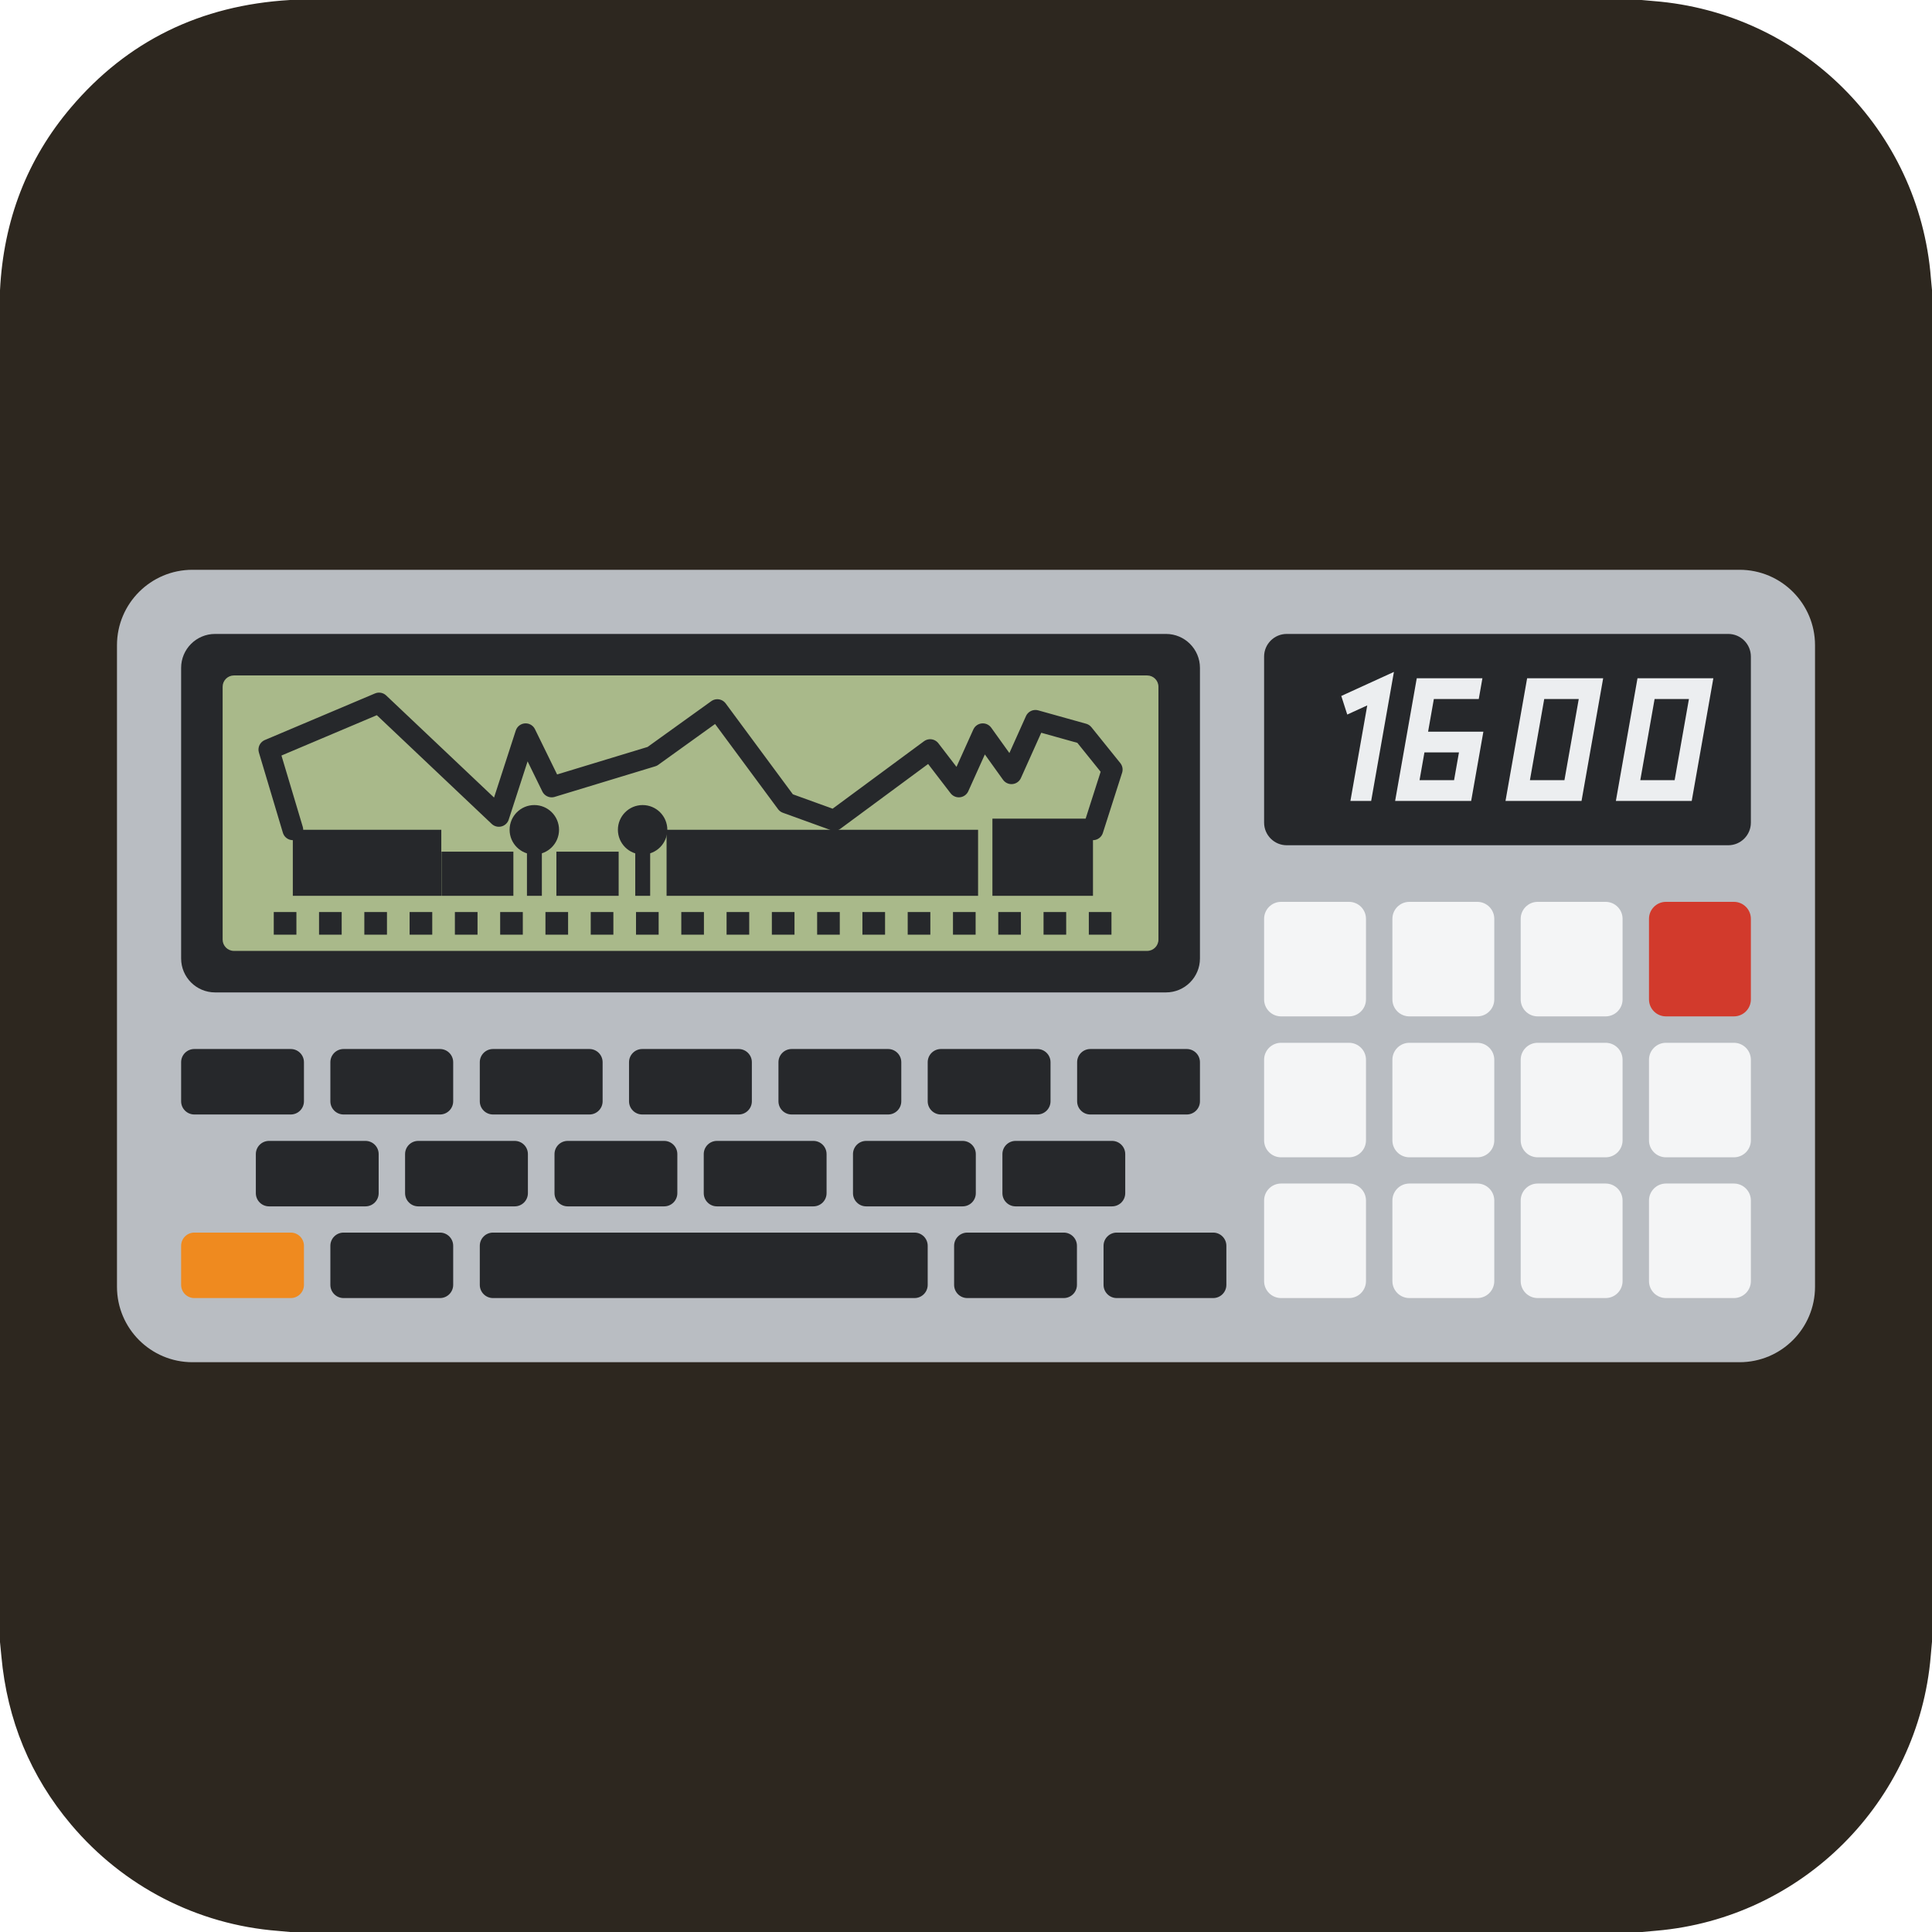
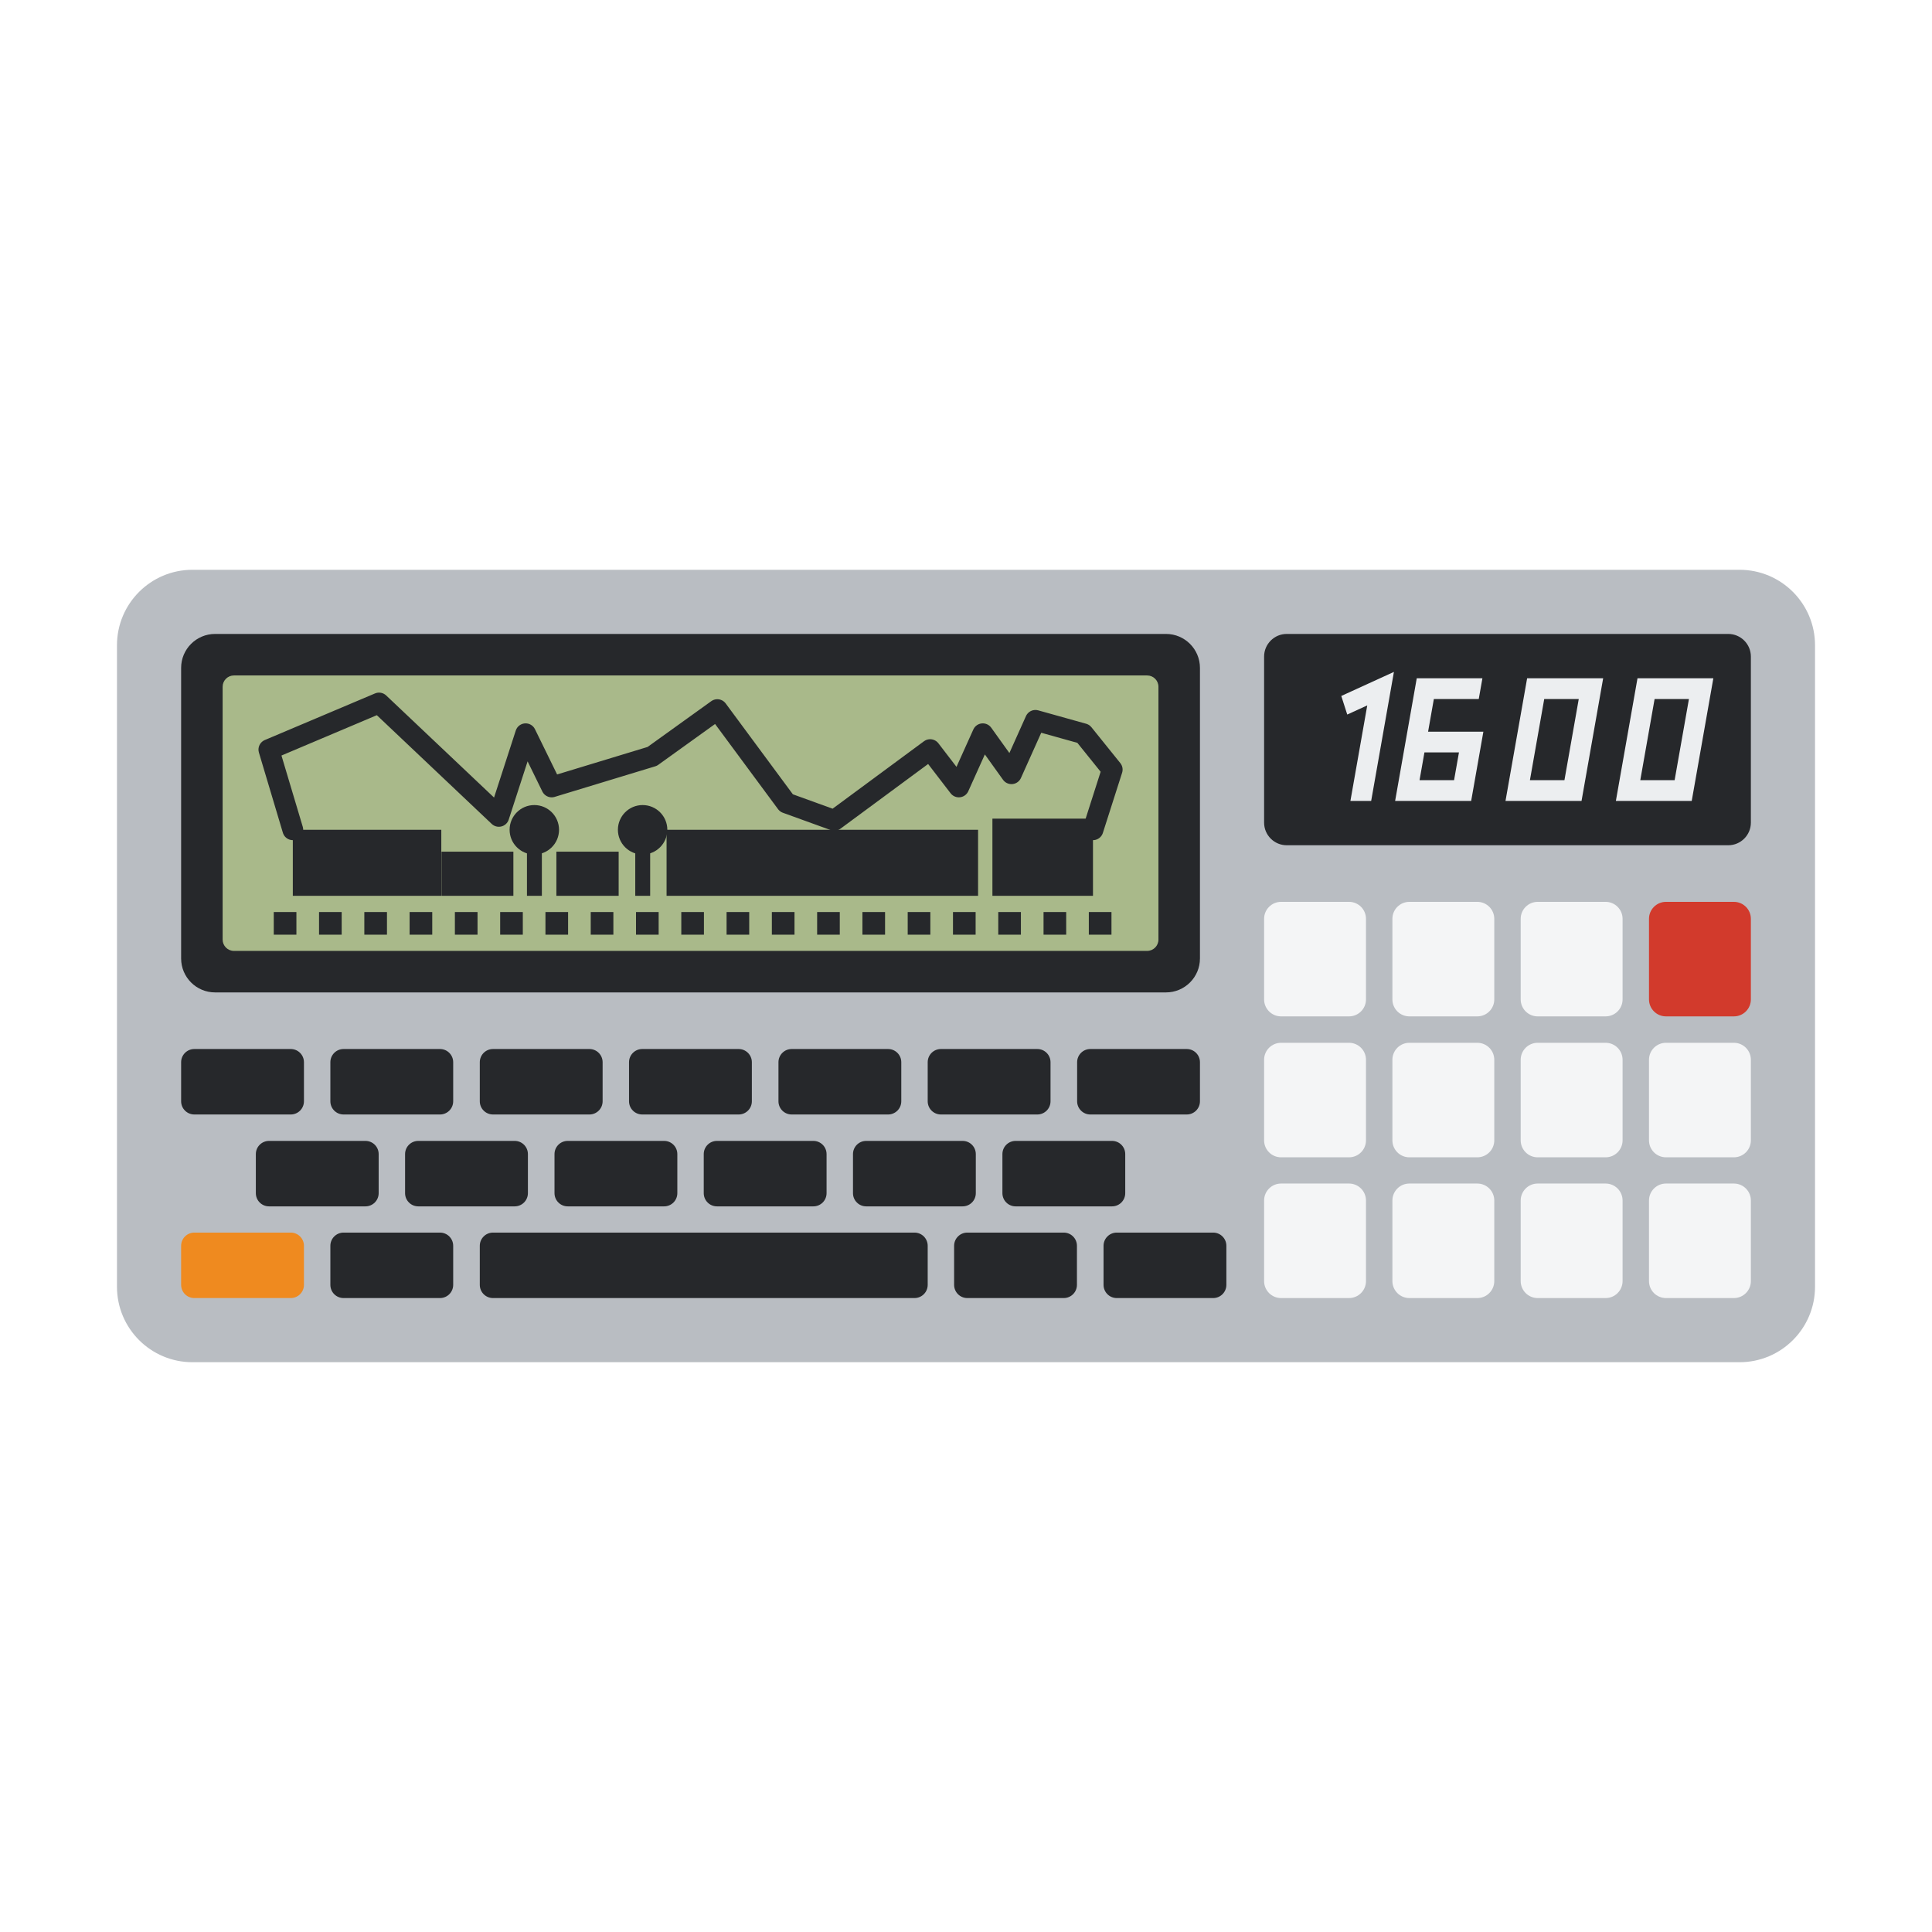
<svg xmlns="http://www.w3.org/2000/svg" viewBox="0 0 1024 1024" width="1024" height="1024">
-   <g id="backdrop">
-     <path fill="#2d271f" d="M 870.03 0.00 Q 873.25 0.32 876.49 0.57 C 954.63 6.69 1017.19 68.55 1023.40 147.26 Q 1023.66 150.48 1024.00 153.68 L 1024.00 870.15 Q 1023.65 873.94 1023.33 877.74 C 1016.82 955.10 955.20 1016.65 877.98 1023.31 Q 874.11 1023.64 870.24 1024.00 L 153.84 1024.00 Q 150.56 1023.67 147.25 1023.41 C 104.45 1020.07 65.28 999.76 37.70 967.07 Q 5.35 928.73 0.72 877.74 Q 0.38 874.02 0.00 870.32 L 0.00 153.86 Q 2.82 97.96 37.55 57.03 Q 82.38 4.19 153.74 0.00 Z" />
-   </g>
  <g id="pc1600">
    <rect x="62.0" y="302.0" width="900" height="420" rx="40" fill="#b9bdc2" />
    <rect x="96.0" y="336.0" width="540.0" height="190" rx="18" fill="#26282b" />
    <rect x="118.0" y="358.0" width="496.0" height="146" rx="6" fill="#a9b98a" />
    <polyline points="155.2,439.8 142.5,397.3 200.9,372.6 264.4,432.7 278.6,388.9 292.4,417.1 345.7,400.9 380.2,376.1 416.8,425.6 442.2,434.8 493.0,397.3 508.2,417.1 520.9,388.9 536.1,410.1 548.8,381.8 574.2,388.9 589.5,407.9 579.3,439.8" fill="none" stroke="#26282b" stroke-width="11" stroke-linejoin="round" stroke-linecap="round" />
    <rect x="155.2" y="439.8" width="78.7" height="35.0" fill="#26282b" />
    <rect x="234.0" y="451.4" width="38.1" height="23.4" fill="#26282b" />
    <rect x="294.9" y="451.4" width="33.0" height="23.4" fill="#26282b" />
    <rect x="353.3" y="439.8" width="165.1" height="35.0" fill="#26282b" />
    <rect x="526.0" y="433.9" width="53.3" height="40.9" fill="#26282b" />
    <circle cx="283.2" cy="439.8" r="13.1" fill="#26282b" />
    <rect x="279.3" y="439.8" width="7.9" height="35.0" fill="#26282b" />
    <circle cx="340.6" cy="439.8" r="13.1" fill="#26282b" />
    <rect x="336.7" y="439.8" width="7.9" height="35.0" fill="#26282b" />
    <line x1="145.1" y1="489.4" x2="589.5" y2="489.4" stroke="#26282b" stroke-width="12" stroke-dasharray="12 12" />
    <rect x="670.0" y="336.0" width="258.0" height="112" rx="12" fill="#26282b" />
    <path d="M 709.3 373.8 L 727.0 365.0 V 424.5 M 780.0 365.0 H 750.7 V 419.0 H 780.0 V 393.3 H 750.7 M 809.2 365.0 H 838.5 V 419.0 H 809.2 Z M 867.7 365.0 H 896.9 V 419.0 H 867.7 Z" fill="none" stroke="#eceef0" stroke-width="11" stroke-linejoin="miter" stroke-linecap="butt" transform="translate(69.1 0) skewX(-10)" />
    <rect x="670.0" y="478.0" width="54.0" height="60.7" rx="9" fill="#f4f5f6" />
    <rect x="738.0" y="478.0" width="54.0" height="60.7" rx="9" fill="#f4f5f6" />
    <rect x="806.0" y="478.0" width="54.0" height="60.7" rx="9" fill="#f4f5f6" />
    <rect x="874.0" y="478.0" width="54.0" height="60.7" rx="9" fill="#d23a2c" />
    <rect x="670.0" y="552.7" width="54.0" height="60.7" rx="9" fill="#f4f5f6" />
    <rect x="738.0" y="552.7" width="54.0" height="60.7" rx="9" fill="#f4f5f6" />
    <rect x="806.0" y="552.7" width="54.0" height="60.7" rx="9" fill="#f4f5f6" />
    <rect x="874.0" y="552.7" width="54.0" height="60.7" rx="9" fill="#f4f5f6" />
    <rect x="670.0" y="627.3" width="54.0" height="60.7" rx="9" fill="#f4f5f6" />
    <rect x="738.0" y="627.3" width="54.0" height="60.7" rx="9" fill="#f4f5f6" />
    <rect x="806.0" y="627.3" width="54.0" height="60.7" rx="9" fill="#f4f5f6" />
    <rect x="874.0" y="627.3" width="54.0" height="60.7" rx="9" fill="#f4f5f6" />
    <rect x="96.0" y="556.0" width="65.1" height="34.7" rx="7" fill="#26282b" />
    <rect x="175.1" y="556.0" width="65.1" height="34.7" rx="7" fill="#26282b" />
    <rect x="254.3" y="556.0" width="65.1" height="34.7" rx="7" fill="#26282b" />
    <rect x="333.4" y="556.0" width="65.1" height="34.7" rx="7" fill="#26282b" />
    <rect x="412.6" y="556.0" width="65.1" height="34.7" rx="7" fill="#26282b" />
    <rect x="491.7" y="556.0" width="65.1" height="34.7" rx="7" fill="#26282b" />
    <rect x="570.9" y="556.0" width="65.1" height="34.7" rx="7" fill="#26282b" />
    <rect x="135.6" y="604.7" width="65.1" height="34.7" rx="7" fill="#26282b" />
    <rect x="214.7" y="604.7" width="65.1" height="34.7" rx="7" fill="#26282b" />
    <rect x="293.9" y="604.7" width="65.1" height="34.7" rx="7" fill="#26282b" />
    <rect x="373.0" y="604.7" width="65.1" height="34.7" rx="7" fill="#26282b" />
    <rect x="452.1" y="604.7" width="65.1" height="34.7" rx="7" fill="#26282b" />
    <rect x="531.3" y="604.7" width="65.1" height="34.7" rx="7" fill="#26282b" />
    <rect x="96.0" y="653.3" width="65.1" height="34.7" rx="7" fill="#ef8a1f" />
    <rect x="175.1" y="653.3" width="65.1" height="34.7" rx="7" fill="#26282b" />
    <rect x="254.3" y="653.3" width="237.4" height="34.7" rx="7" fill="#26282b" />
    <rect x="505.7" y="653.3" width="65.1" height="34.7" rx="7" fill="#26282b" />
    <rect x="584.9" y="653.3" width="65.1" height="34.7" rx="7" fill="#26282b" />
  </g>
</svg>
